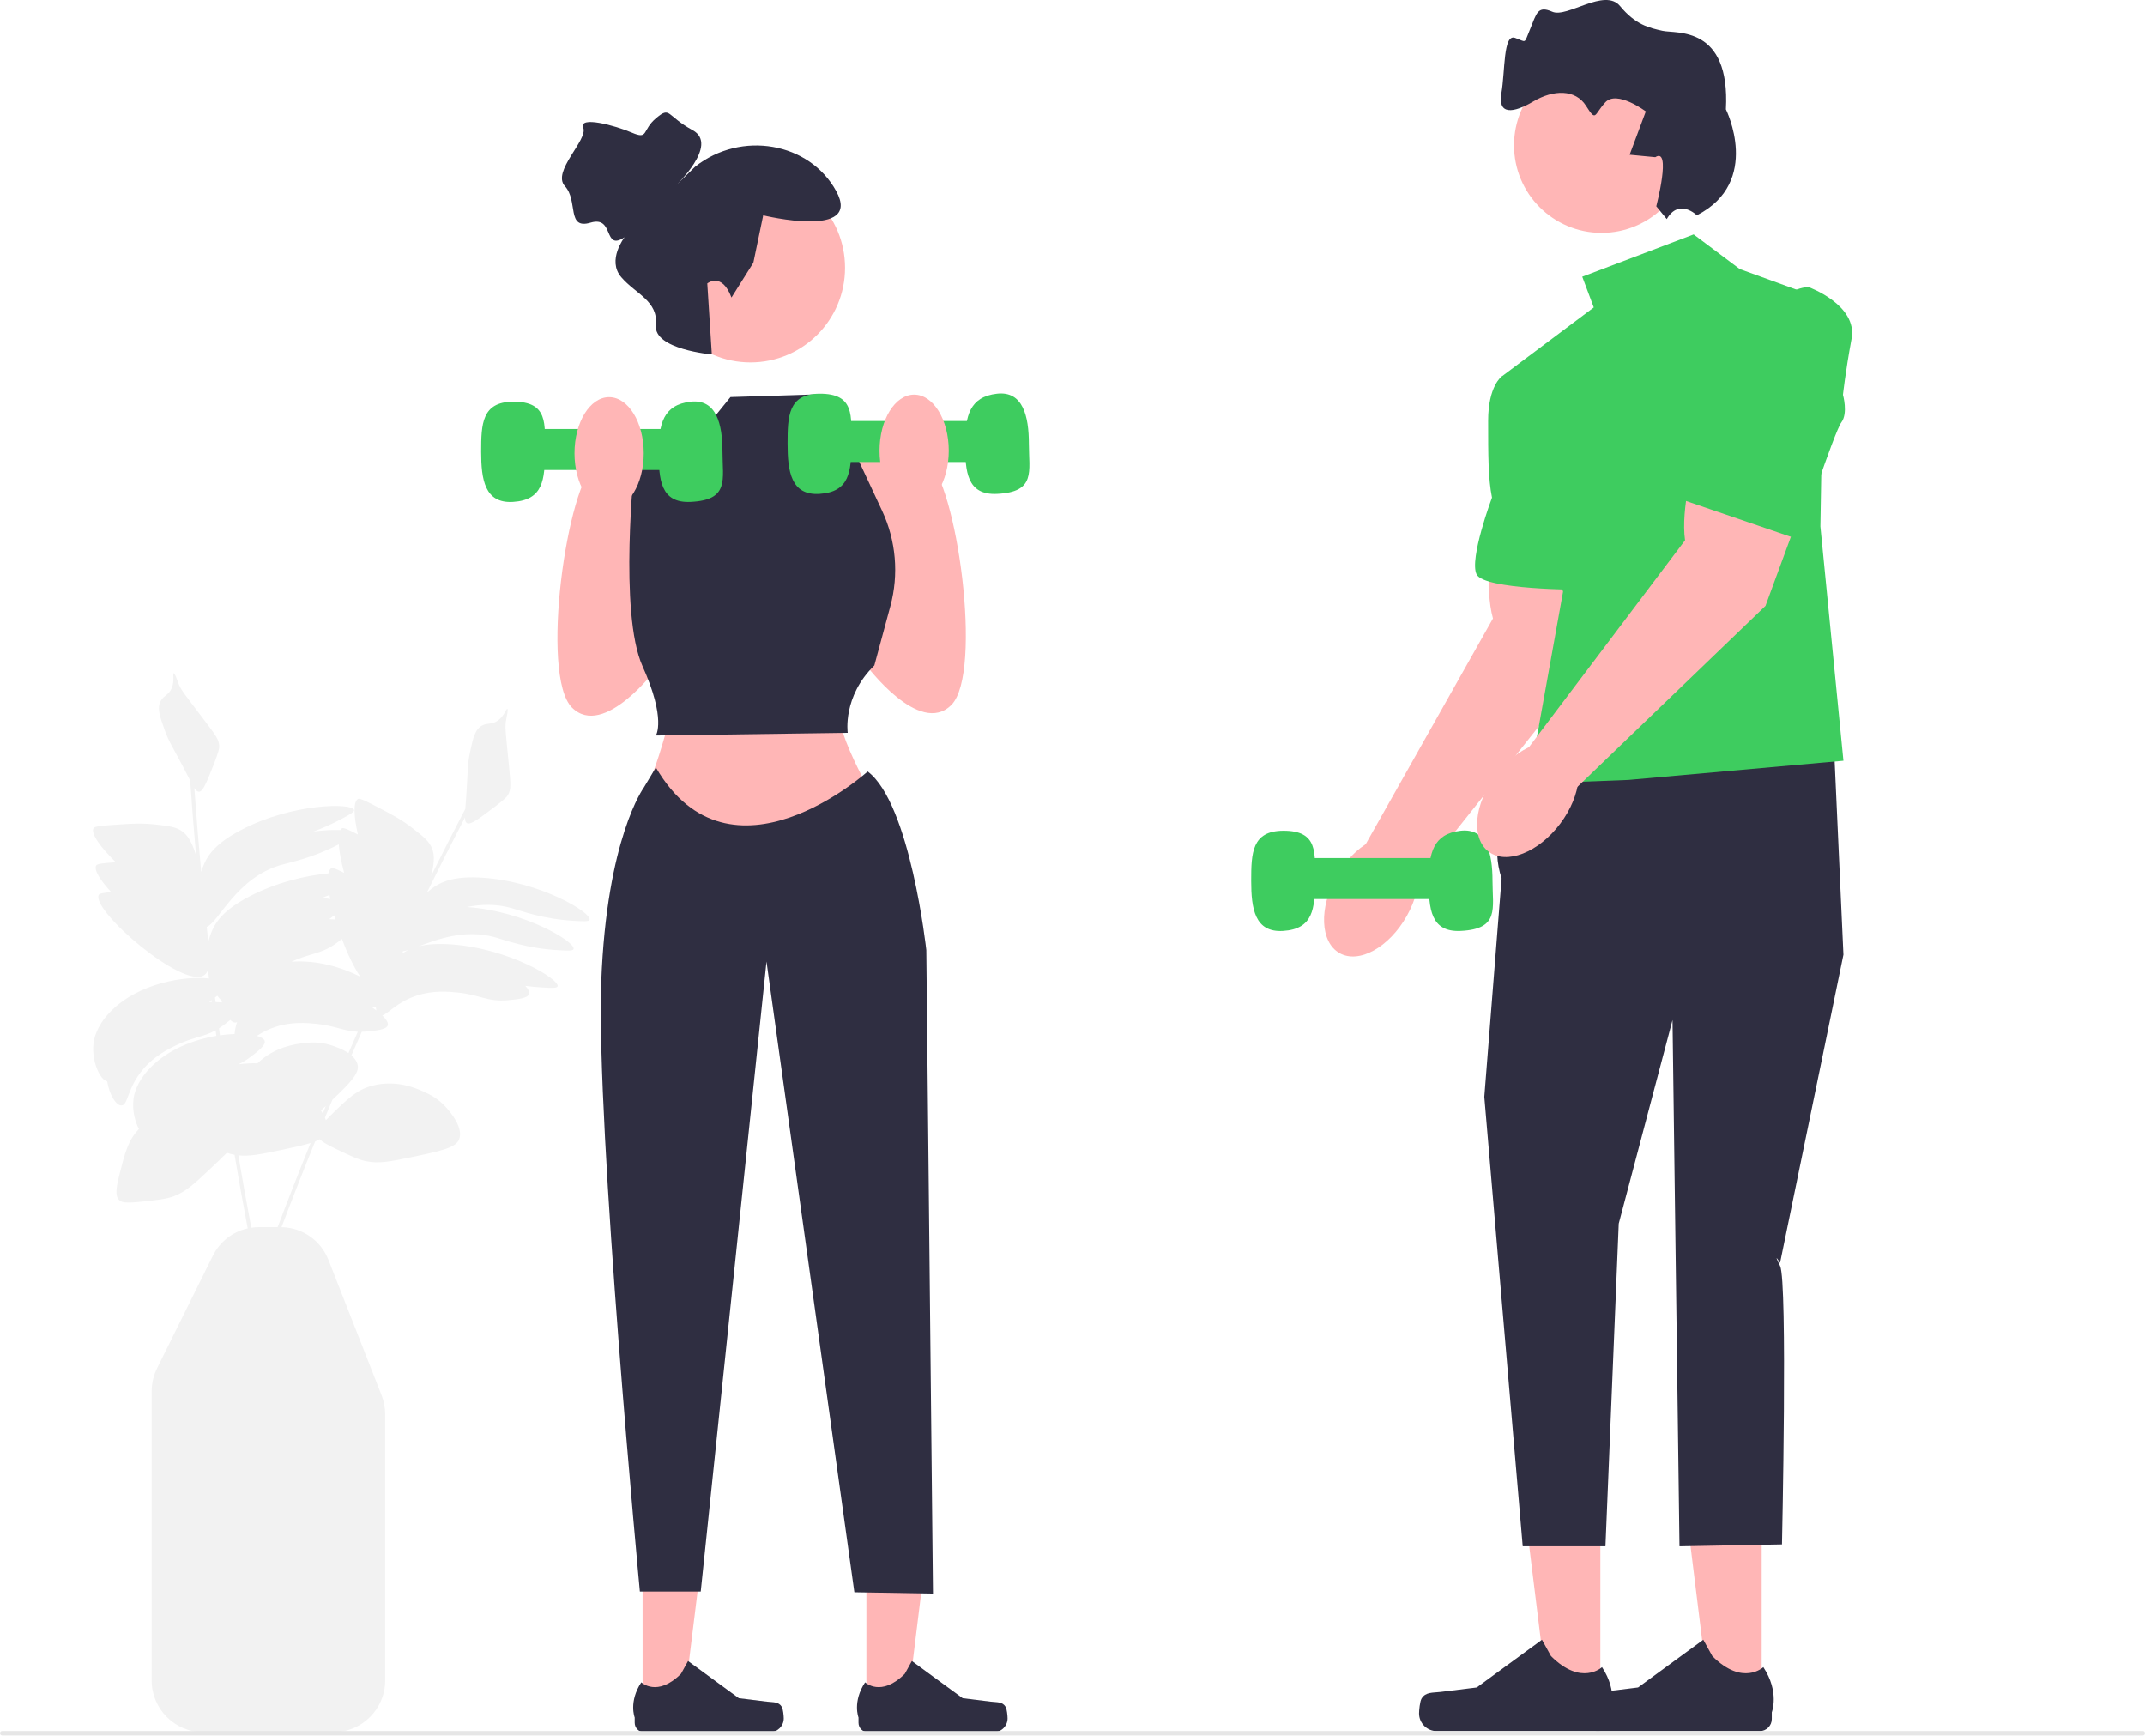
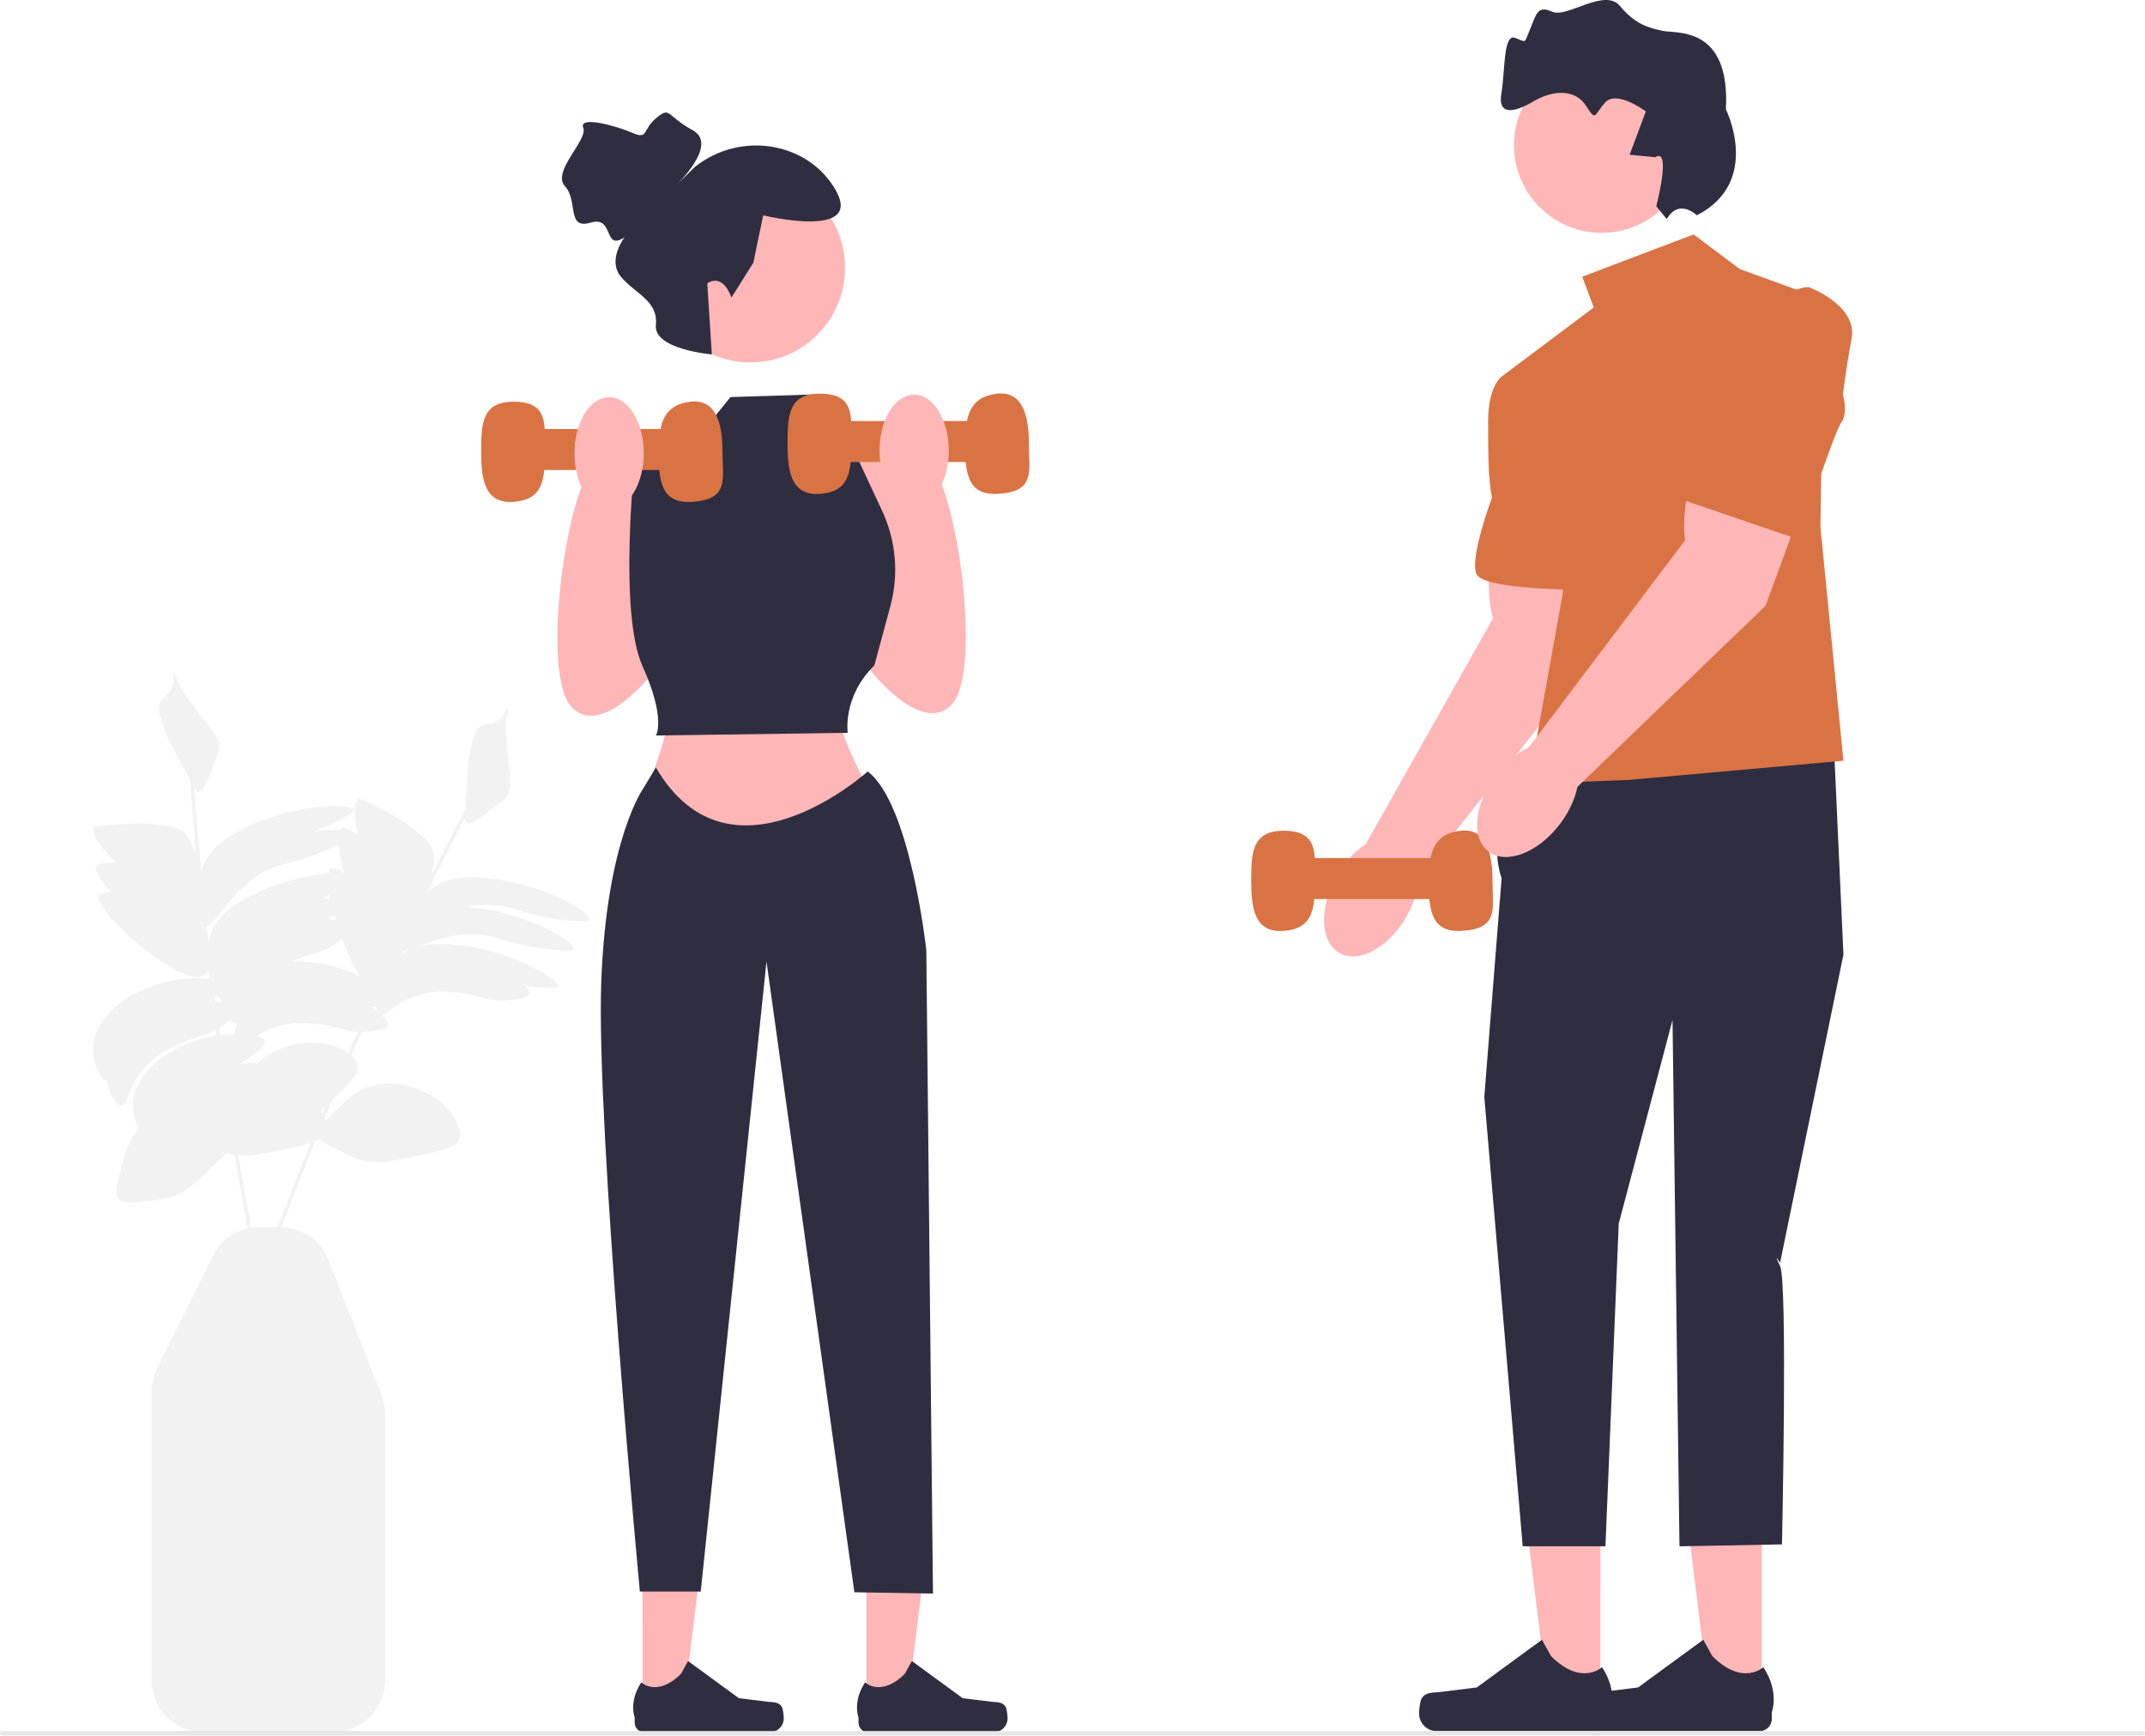
<svg xmlns="http://www.w3.org/2000/svg" width="805.04" height="651.247" viewBox="0 0 805.04 651.247">
  <path d="M181.203,329.372c-10.244-.689-15.015,1.305-18.096,3.336-.989,.652-1.965,1.415-2.887,2.241,4.656-9.446,9.425-18.851,14.285-28.189,.031,1.254,.254,1.848,.805,2.146,1.26,.68,4.2-1.498,10.028-5.88,4.43-3.332,4.996-4.176,5.326-4.755,1.158-2.035,1.06-3.711,.346-11.021-1.281-13.12-1.611-14.352-.99-17.45,.214-1.067,.798-3.638,.383-3.785-.426-.152-1.088,2.545-3.445,4.305-2.297,1.715-3.914,.829-6.001,1.933-2.698,1.427-3.441,4.728-4.558,10.041-.989,4.705-.737,6.369-1.326,15.234-.167,2.511-.326,4.465-.434,6.003-4.351,8.32-8.621,16.701-12.814,25.114,.057-.231,.11-.449,.156-.638,1.297-5.319,.865-7.774,.213-9.498-1.056-2.793-3.156-4.466-7.311-7.697-4.072-3.166-7.517-4.989-11.656-7.155-5.426-2.838-8.139-4.257-8.875-3.843-1.848,1.041-1.573,6.5-.03,13.33-3.514-1.813-5.38-2.662-5.97-2.33-.254,.143-.467,.373-.643,.675-2.627-.13-6.109,.02-10.093,.542,3.144-1.137,6.676-2.636,10.482-4.681,3.299-1.773,4.945-2.674,4.787-3.419-.565-2.666-23.09-2.612-42.399,7.522-9.091,4.772-12.114,8.967-13.677,12.309-.502,1.073-.934,2.235-1.289,3.421-.974-10.487-1.829-20.998-2.572-31.5,.683,1.052,1.184,1.443,1.809,1.408,1.43-.079,2.796-3.473,5.471-10.258,2.033-5.157,2.074-6.173,2.052-6.838-.077-2.34-1.038-3.717-5.471-9.574-7.955-10.511-8.881-11.388-9.972-14.354-.376-1.021-1.223-3.517-1.653-3.426-.442,.094,.404,2.738-.684,5.471-1.061,2.663-2.902,2.754-4.103,4.787-1.553,2.628-.459,5.829,1.368,10.942,1.618,4.527,2.704,5.814,6.838,13.677,1.171,2.228,2.058,3.976,2.771,5.343,.644,9.366,1.389,18.742,2.217,28.106-.072-.226-.141-.439-.2-.625-1.677-5.212-3.329-7.078-4.787-8.206-2.362-1.828-5.026-2.155-10.258-2.735-5.127-.568-9.016-.32-13.677,0-6.109,.42-9.164,.629-9.574,1.368-1.126,2.026,2.679,7.225,8.365,12.786-4.641,.329-7.007,.571-7.365,1.214-.934,1.682,1.533,5.55,5.644,9.994-2.857,.246-4.364,.503-4.644,1.006-3.137,5.645,31.911,35.891,39.663,30.089,.589-.441,1.006-1.088,1.293-1.876,.127,1.067,.257,2.134,.386,3.201-9.158-1.031-26.75,1.729-37.188,12.654-5.189,5.431-5.971,10.119-6.155,11.625-.815,6.68,2.435,13.789,5.132,14.311,.796,4.973,3.291,9.085,5.339,9.05,2.567-.045,2.113-6.567,8.206-13.677,4.252-4.961,9.308-7.426,12.309-8.89,6.447-3.144,10.193-3.051,14.837-5.612,.093,.69,.193,1.379,.287,2.069-8.507,1.427-18.222,5.076-24.956,12.124-5.189,5.431-5.971,10.119-6.155,11.625-.502,4.115,.543,8.388,2.047,11.195-4.092,4.298-5.224,8.787-7.473,17.726-1.437,5.711-1.123,7.738,0,8.89,.929,.953,2.396,1.293,8.206,.684,6.302-.66,9.453-.991,12.309-2.052,4.518-1.678,7.632-4.561,13.677-10.258,2.486-2.343,4.587-4.333,6.301-6.068,.891,.304,1.728,.536,2.573,.702,.098,.019,.195,.033,.293,.051,1.559,9.238,3.206,18.449,4.939,27.622-5.638,1.258-10.456,4.97-13.103,10.311l-20.919,42.203c-1.321,2.664-2.019,5.643-2.019,8.617v108.519c0,10.7,8.705,19.404,19.404,19.404h48.828c10.7,0,19.404-8.705,19.404-19.404v-99.925c0-2.436-.451-4.821-1.341-7.089l-19.937-50.796c-2.883-7.344-9.772-12.126-17.626-12.299,4.073-10.745,8.275-21.476,12.623-32.165,.67-.26,1.263-.53,1.778-.816,.802,.88,2.446,1.906,5.932,3.573,5.717,2.734,8.575,4.101,11.564,4.691,4.728,.933,8.89,.105,17.022-1.588,11.065-2.304,16.621-3.521,17.778-6.741,1.602-4.456-3.422-10.195-4.807-11.777-3.01-3.438-6.332-5.006-8.385-5.949-2.666-1.224-10.263-4.713-19.446-2.307-5.78,1.515-9.091,4.749-15.712,11.218-.638,.623-1.188,1.189-1.677,1.717-.11-.316-.234-.63-.371-.94,.929-2.239,1.857-4.477,2.797-6.711,6.79-6.441,10.131-9.988,9.497-13.033-.298-1.429-1.198-2.631-2.357-3.63,1.288-2.957,2.579-5.912,3.885-8.858,.601-.014,1.22-.042,1.888-.105,3.499-.33,7.46-.703,7.882-2.383,.223-.889-.546-2.188-2.059-3.652,2.185-.61,5.515-5.059,12.987-7.467,6.219-2.004,11.817-1.46,15.141-1.137,8.578,.833,11.376,3.617,19.088,2.89,3.499-.33,7.46-.703,7.882-2.384,.19-.754-.341-1.806-1.426-3.001,1.943,.268,4.023,.481,6.239,.608,3.739,.215,5.613,.308,5.868-.41,.913-2.568-18.312-14.305-40.07-15.768-5.283-.355-9.102,.006-11.993,.715,6.955-2.596,17.305-6.543,28.668-3.348,3.912,1.1,11.829,4.139,23.526,4.811,3.739,.215,5.613,.308,5.868-.41,.913-2.567-18.296-14.295-40.042-15.766,5.047-1.02,10.709-1.305,16.648,.365,3.912,1.1,11.829,4.139,23.526,4.811,3.739,.215,5.613,.308,5.868-.41,.913-2.568-18.312-14.305-40.07-15.768Zm-100.512,44.966c.295-.232,.584-.463,.862-.695,.499,.733,1.026,1.297,1.554,1.654,.056,.294,.116,.584,.184,.871-.743-.08-1.539-.134-2.381-.162-.071-.556-.147-1.112-.218-1.667Zm42.972-38.48c.085,.487,.177,.983,.278,1.491-.93-.178-1.994-.305-3.159-.38,.929-.338,1.887-.705,2.88-1.111Zm2.214,9.2c-.714-.072-1.477-.119-2.28-.144,.628-.478,1.248-.963,1.823-1.446,.147,.526,.299,1.056,.457,1.59Zm-16.462,15.846c7.363-3.458,11.177-2.721,17.213-7.258,.562-.422,1.138-.856,1.697-1.292,2.003,5.341,4.401,10.436,6.87,14.129-6.916-3.492-16.418-6.329-25.78-5.578Zm17.725-44.055c.222,2.914,.937,6.619,2.002,10.6-.061-0-.121-.001-.182-.001-2.642-1.33-4.098-1.921-4.607-1.634-.53,.299-.885,.961-1.086,1.914-8.304,.791-19.498,3.329-29.78,8.726-9.091,4.772-12.114,8.967-13.677,12.309-.666,1.425-1.211,3.004-1.611,4.591-.205-1.841-.416-3.678-.614-5.522,4.469-1.739,11.225-18.533,27.947-23.276,3.787-1.074,11.734-2.575,21.609-7.708Zm-48.646,59.148c.123-.09,.242-.168,.367-.262,.191-.143,.383-.288,.576-.434,.029,.228,.06,.456,.089,.683-.339,0-.681,.004-1.032,.012Zm3.704,9.885c.539-.344,1.089-.715,1.663-1.147,.865-.65,1.764-1.326,2.581-2,.632,.637,1.281,1.01,1.89,1,.238-.004,.445-.082,.638-.193-.524,1.568-.833,3.104-.931,4.47-1.72,.06-3.56,.215-5.483,.489-.119-.873-.241-1.746-.359-2.62Zm22.004,74.598h-6.953c-.996,0-1.976,.08-2.938,.225-1.704-9.019-3.325-18.075-4.86-27.158,4.089,.453,8.168-.365,15.306-1.852,5.058-1.053,8.952-1.88,11.813-2.774-4.258,10.489-8.377,21.017-12.369,31.559Zm16.278-43.749c.572-.533,1.177-1.103,1.808-1.697-.386,.922-.761,1.848-1.144,2.771-.214-.371-.436-.729-.663-1.075Zm3.515-24.584c-4.364-1.356-8.015-.954-10.258-.684-2.812,.339-10.641,1.3-17.09,7.533-2.153-.057-4.59,.062-7.186,.389,1.383-.634,2.814-1.459,4.4-2.651,2.809-2.111,5.99-4.502,5.471-6.155-.24-.764-1.292-1.397-2.92-1.85,1.833-1.215,4.111-2.467,7.027-3.407,6.219-2.004,11.817-1.46,15.141-1.138,7.196,.699,10.334,2.763,15.708,2.983-1.181,2.667-2.347,5.343-3.513,8.019-2.495-1.703-5.579-2.668-6.779-3.041Zm15.823-13.99c.047-.105,.094-.21,.141-.315,.372-.043,.739-.09,1.098-.141,.026,.54,.095,1.028,.203,1.462-.448-.333-.935-.669-1.441-1.006Zm11.29-20.449c-.033,.022-.066,.047-.099,.069,.079-.285,.154-.56,.226-.829,.613-.085,1.313-.257,2.094-.496-.837,.401-1.57,.826-2.221,1.255Z" fill="#f2f2f2" />
  <g>
    <polygon points="241.173 640.858 256.425 640.857 263.68 582.026 241.169 582.028 241.173 640.858" fill="#ffb6b6" />
    <path d="M293.428,640.512h0c.475,.8,.725,3.381,.725,4.311h0c0,2.859-2.318,5.177-5.177,5.177h-47.234c-1.95,0-3.532-1.581-3.532-3.532v-1.966s-2.337-5.91,2.474-13.195c0,0,5.979,5.704,14.913-3.23l2.635-4.773,19.071,13.948,10.571,1.301c2.313,.285,4.363-.044,5.553,1.959h0Z" fill="#2f2e41" />
  </g>
  <g>
    <polygon points="325.173 640.858 340.425 640.857 347.68 582.026 325.169 582.028 325.173 640.858" fill="#ffb6b6" />
    <path d="M377.428,640.512h0c.475,.8,.725,3.381,.725,4.311h0c0,2.859-2.318,5.177-5.177,5.177h-47.234c-1.95,0-3.532-1.581-3.532-3.532v-1.966s-2.337-5.91,2.474-13.195c0,0,5.979,5.704,14.913-3.23l2.635-4.773,19.071,13.948,10.571,1.301c2.313,.285,4.363-.044,5.553,1.959h0Z" fill="#2f2e41" />
  </g>
  <path d="M319.045,172.547s17.567-8,28.783,0,21.217,80,9.217,92c-12,12-32-15-32-15l-6-77Z" fill="#ffb6b6" />
  <path d="M252.654,173.5s-17.567-8-28.783,0-21.217,80-9.217,92,32-15,32-15l6-77Z" fill="#ffb6b6" />
  <path d="M253.154,262s-6,27-13,39l51,30,40-26s-19-31-16-40l-62-3Z" fill="#ffb6b6" />
  <g>
    <polygon points="600.627 637.86 581.04 637.858 571.722 562.308 600.631 562.31 600.627 637.86" fill="#ffb6b6" />
    <path d="M533.52,637.416h0c-.61,1.027-.932,4.342-.932,5.537h0c0,3.671,2.976,6.648,6.648,6.648h60.658c2.505,0,4.535-2.03,4.535-4.535v-2.525s3.001-7.59-3.177-16.945c0,0-7.678,7.325-19.152-4.148l-3.383-6.129-24.491,17.912-13.575,1.671c-2.97,.366-5.603-.057-7.131,2.516h-0Z" fill="#2f2e41" />
  </g>
  <g>
    <polygon points="661.171 637.86 641.585 637.858 632.267 562.308 661.175 562.31 661.171 637.86" fill="#ffb6b6" />
    <path d="M594.065,637.416h0c-.61,1.027-.932,4.342-.932,5.537h0c0,3.671,2.976,6.648,6.648,6.648h60.658c2.505,0,4.535-2.03,4.535-4.535v-2.525s3.001-7.59-3.177-16.945c0,0-7.678,7.325-19.152-4.148l-3.383-6.129-24.491,17.912-13.575,1.671c-2.97,.366-5.603-.057-7.131,2.516h-0Z" fill="#2f2e41" />
  </g>
  <g>
    <path d="M559.878,202.034s-2.837,18.26,.449,30.042l-48.242,85.547,18.766,13.678,62.67-78.851,8.685-38.959-42.328-11.457Z" fill="#ffb6b6" />
    <ellipse cx="514.786" cy="336.309" rx="24.506" ry="15.136" transform="translate(-31.019 619.5142) rotate(-60.58023)" fill="#ffb6b6" />
  </g>
  <path d="M578.698,289.07s-23.065,16.277-15.136,40.573l-6.487,81.958,14.415,168.66h31.05l4.989-121.09,20.182-76.402,2.616,197.491,38.468-.721s2.162-98.746-.721-104.512c-2.883-5.766,0-1.141,0-1.141l23.785-115.641-3.604-79.268-109.557,10.091Z" fill="#2f2e41" />
-   <polygon points="635.639 87.975 593.834 103.832 598.159 115.364 563.562 141.312 586.626 222.039 573.653 294.116 611.133 292.674 691.859 285.466 683.21 197.532 684.651 112.481 652.937 100.949 635.639 87.975" fill="#3ecc5f" />
-   <path d="M574.373,139.15l-10.812,2.162s-5.045,3.604-5.045,16.578,0,21.623,1.442,28.831c0,0-8.649,23.065-5.766,28.831,2.883,5.766,38.922,5.766,38.922,5.766l-18.74-82.168Z" fill="#3ecc5f" />
+   <polygon points="635.639 87.975 593.834 103.832 598.159 115.364 563.562 141.312 586.626 222.039 573.653 294.116 611.133 292.674 691.859 285.466 683.21 197.532 684.651 112.481 652.937 100.949 635.639 87.975" fill="#da7344" />
+   <path d="M574.373,139.15l-10.812,2.162s-5.045,3.604-5.045,16.578,0,21.623,1.442,28.831c0,0-8.649,23.065-5.766,28.831,2.883,5.766,38.922,5.766,38.922,5.766l-18.74-82.168Z" fill="#da7344" />
  <path d="M633.948,54.525c0,18.148-14.712,32.86-32.86,32.86-18.148,0-32.86-14.712-32.86-32.86,0-18.148,14.712-32.86,32.86-32.86s32.86,14.712,32.86,32.86Z" fill="#ffb6b6" />
  <path d="M621.623,77.406s5.821-22.365-.382-18.421l-9.627-.915,6.078-16.26s-10.881-8.157-15.22-3.389c-4.339,4.768-3.299,7.457-7.243,1.254s-12.184-6.086-19.731-1.622c-7.548,4.463-13.446,5.198-12.011-3.084,1.435-8.282,.63-22.356,5.111-20.76,4.481,1.596,3.252,2.497,5.669-3.287s2.721-8.993,8.314-6.518,19.649-9.142,25.457-2.114c5.808,7.028,10.881,8.157,15.955,9.287s25.457-2.114,23.752,29.455c0,0,13.605,27.196-10.902,39.762,0,0-6.651-6.563-11.294,1.414l-3.926-4.803Z" fill="#2f2e41" />
  <path d="M306.154,148l-32,1-17,21-19,4s-6,56,3,76,5,26,5,26l72-1s-2-13.583,10-25.291l6.018-22.271c3.217-11.907,2.121-24.568-3.095-35.745l-12.923-27.693-11-4-1-12Z" fill="#2f2e41" />
  <path d="M246.154,288l-4.5,7.5s-14,19-16,73,14.5,228.736,14.5,228.736h22.835l24.686-236.409,32.98,236.673,29.5,.5-2.5-241.5s-6-55-22-67c0,0-51.5,46.5-79.5-1.5Z" fill="#2f2e41" />
  <g>
-     <path d="M204.507,169.533c0,10.382-.625,18.106-11.962,18.798-10.648,.649-11.962-8.416-11.962-18.798s.248-18.714,11.962-18.798c13.337-.096,11.962,8.416,11.962,18.798Z" fill="#3ecc5f" />
-     <path d="M271.154,169.533c0,10.382,2.728,18.107-11.962,18.798-11.301,.532-11.962-8.416-11.962-18.798s1.66-17.633,11.962-18.798c9.69-1.096,11.962,8.416,11.962,18.798Z" fill="#3ecc5f" />
-     <rect x="194.254" y="160.989" width="66.646" height="15.38" fill="#3ecc5f" />
+     <path d="M204.507,169.533c0,10.382-.625,18.106-11.962,18.798-10.648,.649-11.962-8.416-11.962-18.798s.248-18.714,11.962-18.798c13.337-.096,11.962,8.416,11.962,18.798Z" fill="#da7344" />
+     <path d="M271.154,169.533c0,10.382,2.728,18.107-11.962,18.798-11.301,.532-11.962-8.416-11.962-18.798s1.66-17.633,11.962-18.798c9.69-1.096,11.962,8.416,11.962,18.798Z" fill="#da7344" />
+     <rect x="194.254" y="160.989" width="66.646" height="15.38" fill="#da7344" />
  </g>
  <g>
-     <path d="M319.507,166.533c0,10.382-.625,18.106-11.962,18.798-10.648,.649-11.962-8.416-11.962-18.798s.248-18.714,11.962-18.798c13.337-.096,11.962,8.416,11.962,18.798Z" fill="#3ecc5f" />
-     <path d="M386.154,166.533c0,10.382,2.728,18.107-11.962,18.798-11.301,.532-11.962-8.416-11.962-18.798s1.66-17.633,11.962-18.798c9.69-1.096,11.962,8.416,11.962,18.798Z" fill="#3ecc5f" />
-     <rect x="309.254" y="157.989" width="66.646" height="15.38" fill="#3ecc5f" />
+     <path d="M319.507,166.533c0,10.382-.625,18.106-11.962,18.798-10.648,.649-11.962-8.416-11.962-18.798s.248-18.714,11.962-18.798c13.337-.096,11.962,8.416,11.962,18.798Z" fill="#da7344" />
+     <path d="M386.154,166.533c0,10.382,2.728,18.107-11.962,18.798-11.301,.532-11.962-8.416-11.962-18.798s1.66-17.633,11.962-18.798c9.69-1.096,11.962,8.416,11.962,18.798Z" fill="#da7344" />
+     <rect x="309.254" y="157.989" width="66.646" height="15.38" fill="#da7344" />
  </g>
  <g>
-     <path d="M493.507,330.533c0,10.382-.625,18.106-11.962,18.798-10.648,.649-11.962-8.416-11.962-18.798s.248-18.714,11.962-18.798c13.337-.096,11.962,8.416,11.962,18.798Z" fill="#3ecc5f" />
-     <path d="M560.154,330.533c0,10.382,2.728,18.107-11.962,18.798-11.301,.532-11.962-8.416-11.962-18.798s1.66-17.633,11.962-18.798c9.69-1.096,11.962,8.416,11.962,18.798Z" fill="#3ecc5f" />
-     <rect x="483.254" y="321.989" width="66.646" height="15.38" fill="#3ecc5f" />
+     <path d="M493.507,330.533c0,10.382-.625,18.106-11.962,18.798-10.648,.649-11.962-8.416-11.962-18.798s.248-18.714,11.962-18.798c13.337-.096,11.962,8.416,11.962,18.798Z" fill="#da7344" />
+     <path d="M560.154,330.533c0,10.382,2.728,18.107-11.962,18.798-11.301,.532-11.962-8.416-11.962-18.798s1.66-17.633,11.962-18.798c9.69-1.096,11.962,8.416,11.962,18.798Z" fill="#da7344" />
+     <rect x="483.254" y="321.989" width="66.646" height="15.38" fill="#da7344" />
  </g>
  <ellipse cx="343.089" cy="169.118" rx="12.993" ry="21.036" fill="#ffb6b6" />
  <circle cx="281.654" cy="100.5" r="35.5" fill="#ffb6b6" />
  <path d="M274.526,111.655l8.214-13.071,3.699-17.777s37.417,9.126,27.379-9.126c-10.039-18.252-35.592-22.815-52.932-9.126l-7.473,7.301s16.6-15.515,6.561-20.99c-10.039-5.476-8.214-9.126-13.689-4.563-5.476,4.563-2.738,8.214-9.126,5.476-6.388-2.738-20.078-6.388-18.252-1.825s-11.943,16.427-6.884,21.903,.496,16.427,9.622,13.689c9.126-2.738,4.563,10.951,12.777,5.476,0,0-6.742,8.591-1.266,14.98s13.913,8.874,13,18,21,11,21,11l-1.705-26.64s5.427-4.45,9.078,5.295Z" fill="#2f2e41" />
  <g>
    <path d="M635.952,172.911s-5.234,17.722-3.541,29.836l-59.164,78.391,16.786,16.046,72.577-69.84,13.776-37.462-40.434-16.971Z" fill="#ffb6b6" />
    <ellipse cx="573.446" cy="300.018" rx="24.506" ry="15.136" transform="translate(-11.47536 576.9983) rotate(-52.957)" fill="#ffb6b6" />
  </g>
-   <path d="M678.828,107.745s18.432,6.687,16.087,19.365c-2.345,12.679-3.235,21.037-3.235,21.037,0,0,1.997,6.925-.608,10.377s-15.981,43.926-15.981,43.926l-48.107-16.442s28.202-78.047,51.844-78.264Z" fill="#3ecc5f" />
+   <path d="M678.828,107.745s18.432,6.687,16.087,19.365c-2.345,12.679-3.235,21.037-3.235,21.037,0,0,1.997,6.925-.608,10.377s-15.981,43.926-15.981,43.926l-48.107-16.442s28.202-78.047,51.844-78.264Z" fill="#da7344" />
  <path d="M805.04,650.407h0c0,.464-.376,.84-.84,.84H.84c-.464,0-.84-.376-.84-.84H0c0-.464,.376-.84,.84-.84H804.2c.464,0,.84,.376,.84,.84Z" fill="#e6e6e6" />
  <path d="M241.603,170.071c0,11.618-5.817,21.036-12.993,21.036-7.176,0-12.993-9.418-12.993-21.036,0-11.618,5.817-21.036,12.993-21.036s12.993,9.418,12.993,21.036Z" fill="#ffb6b6" />
</svg>
